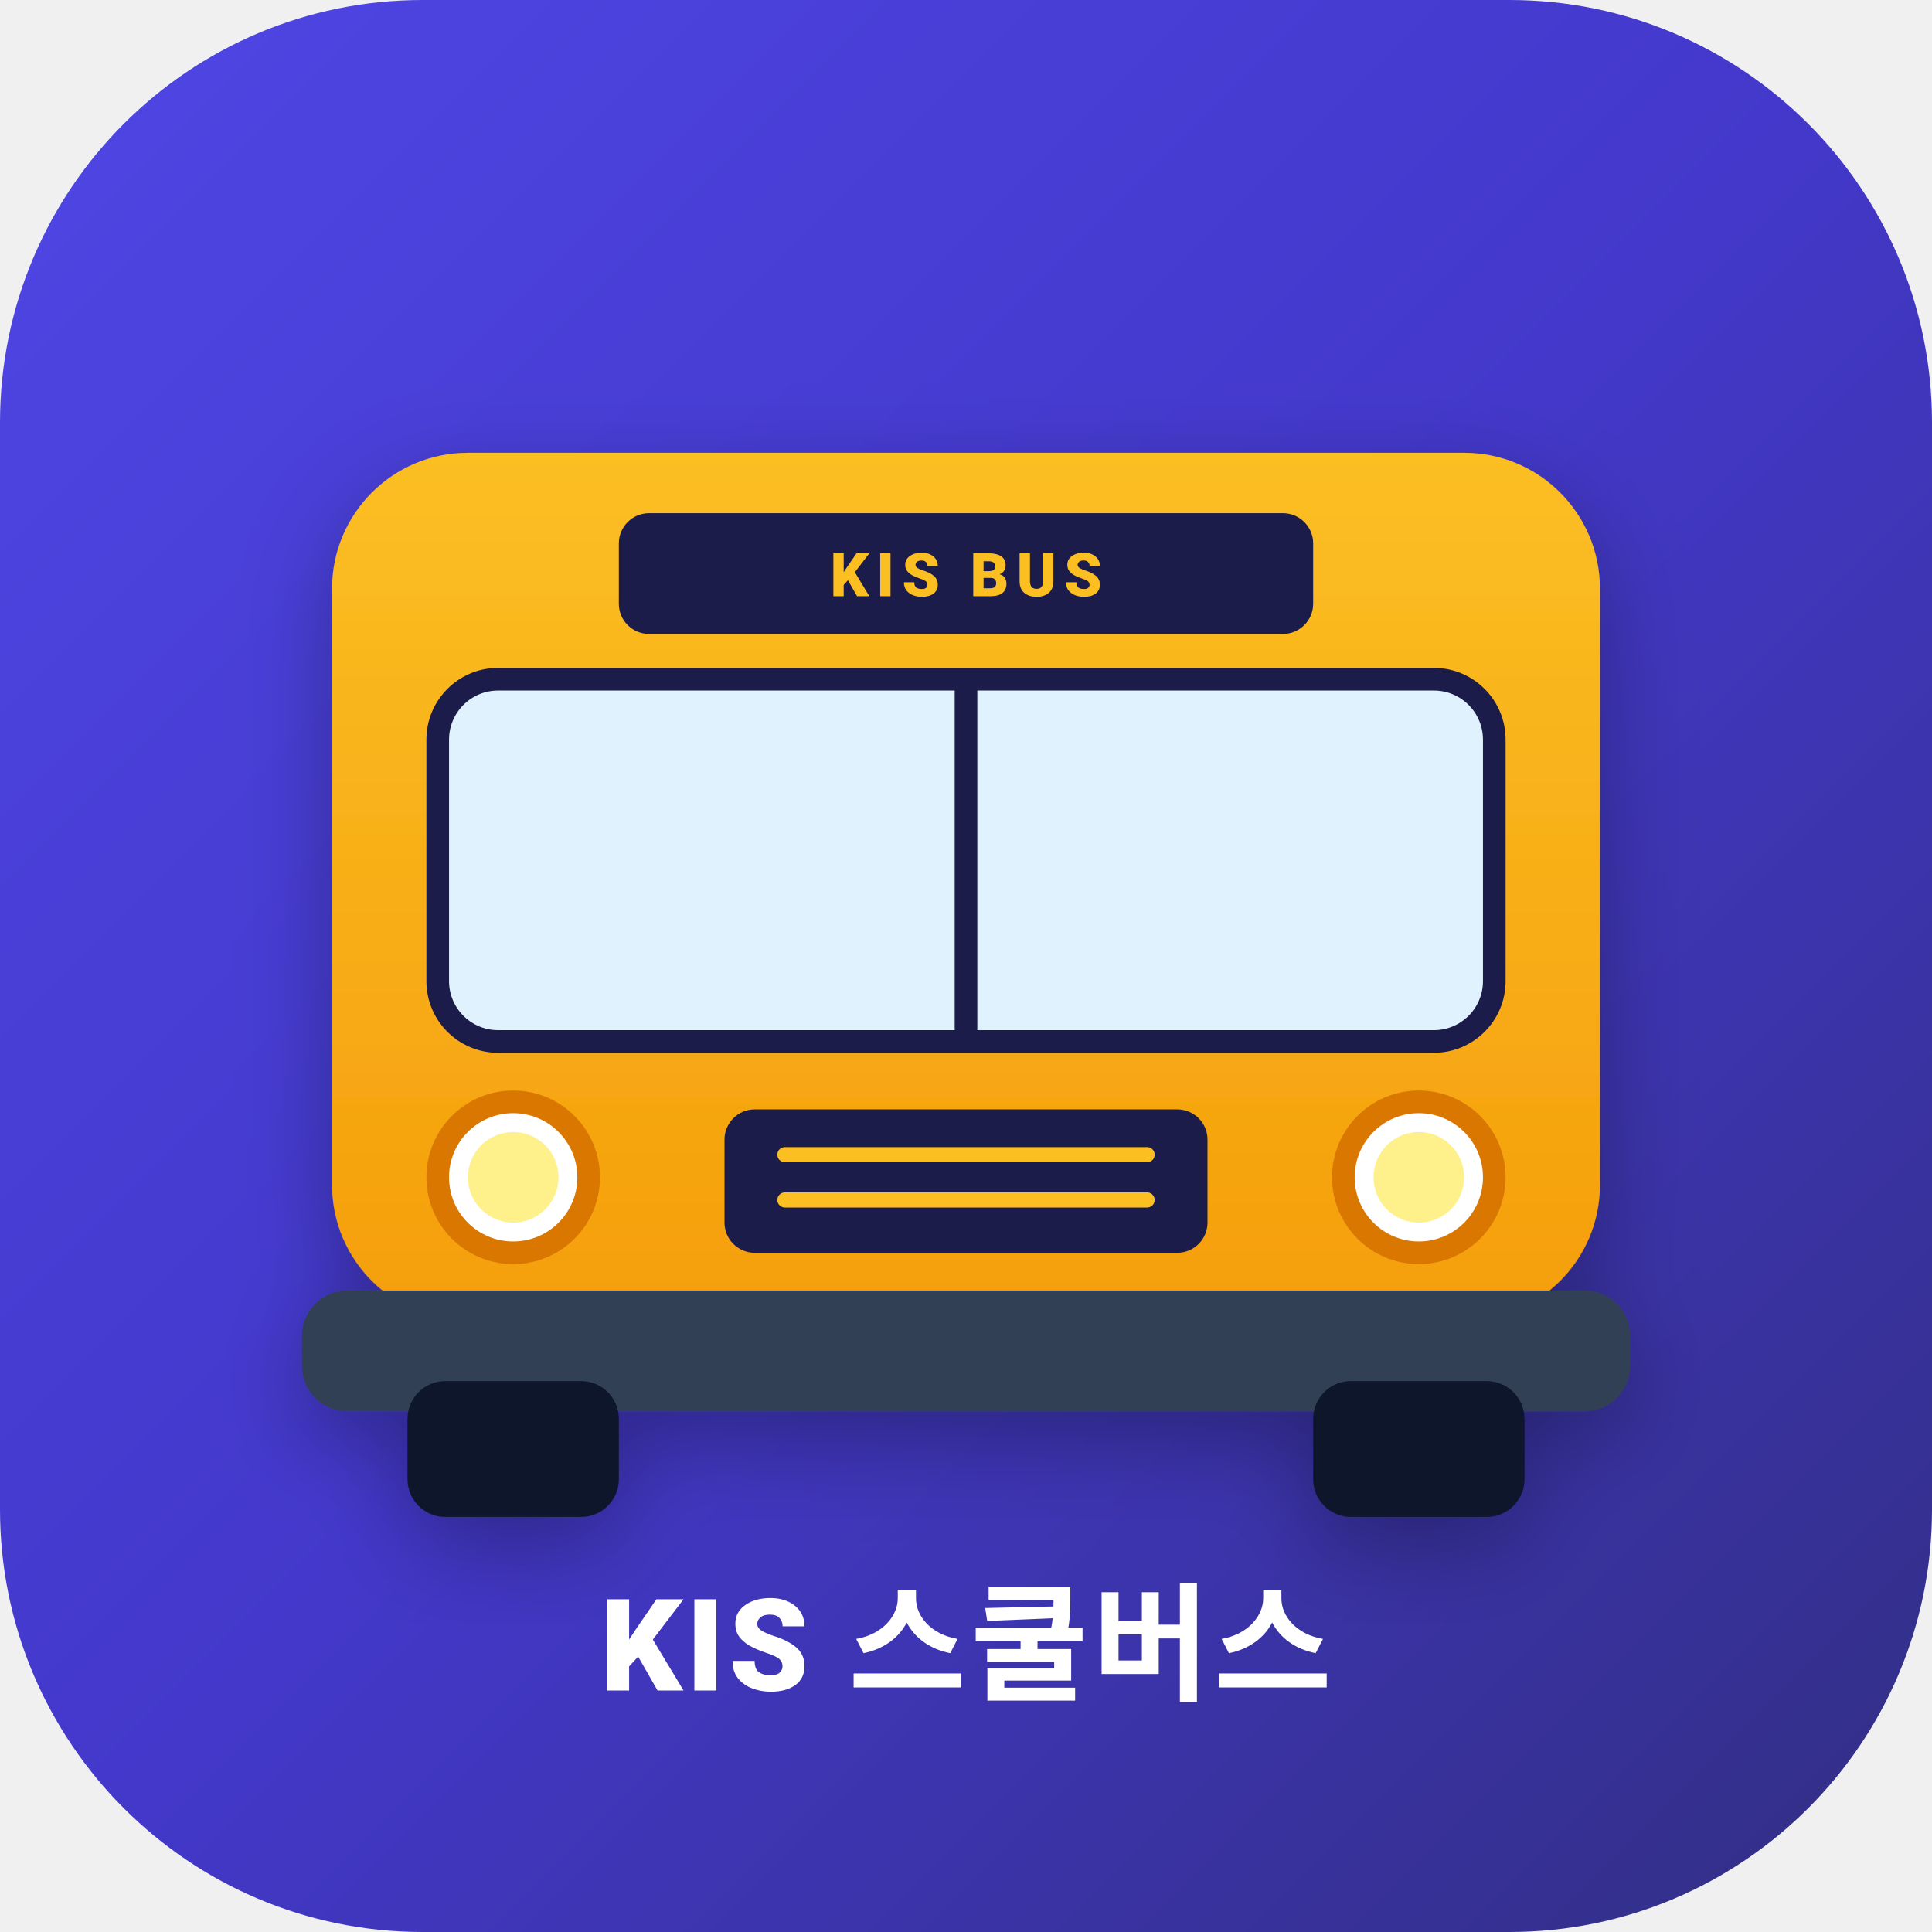
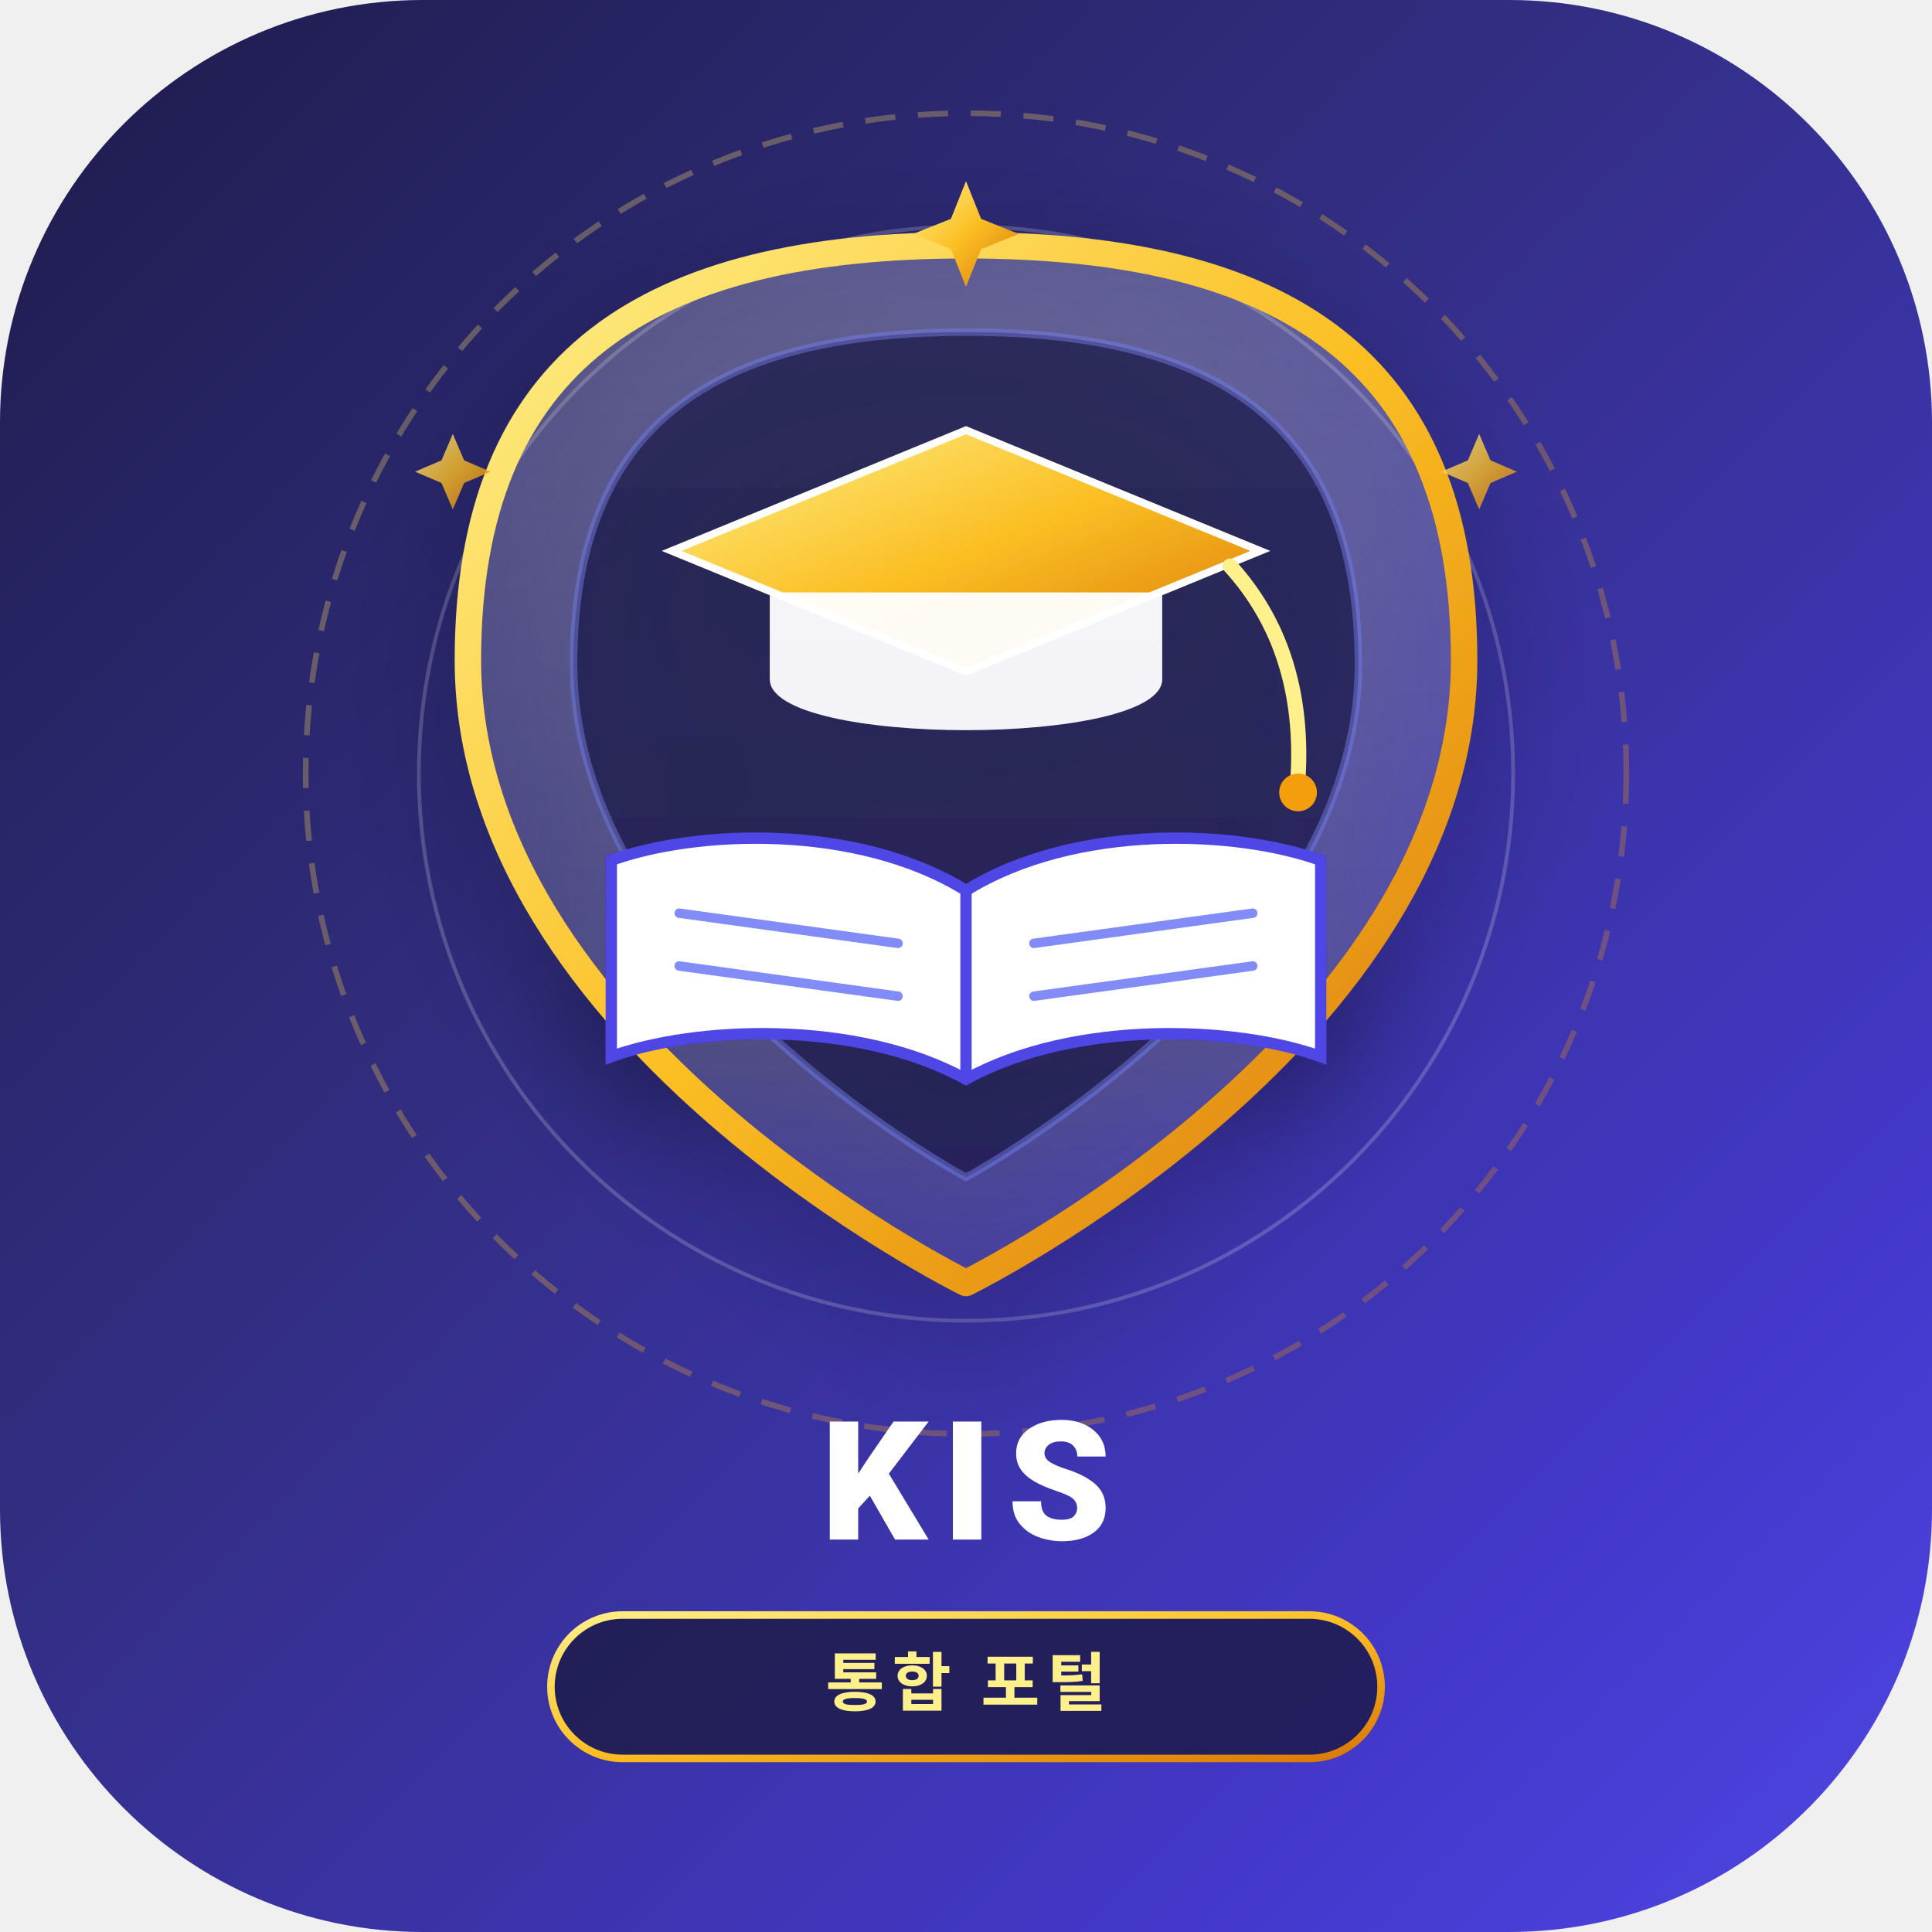
<svg xmlns="http://www.w3.org/2000/svg" viewBox="0 0 512 512" width="512" height="512">
  <defs>
    <linearGradient id="bgGrad" x1="0%" y1="0%" x2="100%" y2="100%">
-       <stop offset="0%" stop-color="#4f46e5" />
-       <stop offset="50%" stop-color="#4338ca" />
-       <stop offset="100%" stop-color="#312e81" />
+       <stop offset="0%" stop-color="#1e1b4b" />
+       <stop offset="40%" stop-color="#312e81" />
+       <stop offset="80%" stop-color="#4338ca" />
+       <stop offset="100%" stop-color="#4f46e5" />
    </linearGradient>
-     <linearGradient id="busGrad" x1="0%" y1="0%" x2="0%" y2="100%">
-       <stop offset="0%" stop-color="#fbbf24" />
-       <stop offset="100%" stop-color="#f59e0b" />
+     <linearGradient id="goldGrad" x1="0%" y1="0%" x2="100%" y2="100%">
+       <stop offset="0%" stop-color="#fef08a" />
+       <stop offset="50%" stop-color="#fbbf24" />
+       <stop offset="100%" stop-color="#d97706" />
    </linearGradient>
-     <filter id="shadow" x="-10%" y="-10%" width="120%" height="120%">
-       <feDropShadow dx="0" dy="8" stdDeviation="12" flood-color="#000000" flood-opacity="0.3" />
+     <linearGradient id="portalGrad" x1="0%" y1="0%" x2="0%" y2="100%">
+       <stop offset="0%" stop-color="#ffffff" stop-opacity="0.2" />
+       <stop offset="100%" stop-color="#ffffff" stop-opacity="0.04" />
+     </linearGradient>
+     <filter id="shadow" x="-20%" y="-20%" width="140%" height="140%">
+       <feDropShadow dx="0" dy="10" stdDeviation="16" flood-color="#000000" flood-opacity="0.45" />
    </filter>
  </defs>
  <rect width="512" height="512" rx="112" fill="url(#bgGrad)" />
-   <g filter="url(#shadow)" transform="translate(64, 88)">
-     <rect x="24" y="32" width="336" height="230" rx="36" fill="url(#busGrad)" />
-     <rect x="100" y="48" width="184" height="32" rx="8" fill="#1e1b4b" />
-     <text x="192" y="70" font-family="-apple-system, BlinkMacSystemFont, 'Segoe UI', Roboto, sans-serif" font-weight="900" font-size="16" fill="#fbbf24" text-anchor="middle" letter-spacing="2">KIS BUS</text>
-     <rect x="52" y="92" width="280" height="96" rx="16" fill="#e0f2fe" stroke="#1e1b4b" stroke-width="6" />
-     <line x1="192" y1="92" x2="192" y2="188" stroke="#1e1b4b" stroke-width="6" />
-     <circle cx="72" cy="224" r="20" fill="#ffffff" stroke="#d97706" stroke-width="6" />
-     <circle cx="72" cy="224" r="12" fill="#fef08a" />
-     <circle cx="312" cy="224" r="20" fill="#ffffff" stroke="#d97706" stroke-width="6" />
-     <circle cx="312" cy="224" r="12" fill="#fef08a" />
-     <rect x="128" y="206" width="128" height="38" rx="8" fill="#1e1b4b" />
-     <line x1="144" y1="218" x2="240" y2="218" stroke="#fbbf24" stroke-width="4" stroke-linecap="round" />
-     <line x1="144" y1="230" x2="240" y2="230" stroke="#fbbf24" stroke-width="4" stroke-linecap="round" />
-     <rect x="16" y="254" width="352" height="32" rx="12" fill="#334155" />
-     <rect x="44" y="278" width="56" height="36" rx="10" fill="#0f172a" />
-     <rect x="284" y="278" width="56" height="36" rx="10" fill="#0f172a" />
+   <circle cx="256" cy="205" r="175" fill="none" stroke="url(#goldGrad)" stroke-width="1.5" opacity="0.3" stroke-dasharray="8 6" />
+   <circle cx="256" cy="205" r="145" fill="none" stroke="#ffffff" stroke-width="1" opacity="0.2" />
+   <g filter="url(#shadow)">
+     <path d="M 256 65               C 340 65, 388 95, 388 175               C 388 275, 256 340, 256 340               C 256 340, 124 275, 124 175               C 124 95, 172 65, 256 65 Z" fill="url(#portalGrad)" stroke="url(#goldGrad)" stroke-width="7" stroke-linejoin="round" />
+     <path d="M 256 88               C 322 88, 360 112, 360 176               C 360 256, 256 312, 256 312               C 256 312, 152 256, 152 176               C 152 112, 190 88, 256 88 Z" fill="#1e1b4b" fill-opacity="0.7" stroke="#818cf8" stroke-width="2" stroke-opacity="0.4" />
+     <polygon points="256,114 334,146 256,178 178,146" fill="url(#goldGrad)" stroke="#ffffff" stroke-width="2" />
+     <path d="M 204 157 L 204 180 C 204 198, 308 198, 308 180 L 308 157 Z" fill="#ffffff" fill-opacity="0.95" />
+     <path d="M 326 150 Q 346 172 344 206" fill="none" stroke="#fef08a" stroke-width="4" stroke-linecap="round" />
+     <circle cx="344" cy="210" r="5" fill="#f59e0b" />
+     <path d="M 256 236               C 285 218, 328 220, 350 228               L 350 280               C 328 272, 285 270, 256 286               C 227 270, 184 272, 162 280               L 162 228               C 184 220, 227 218, 256 236 Z" fill="#ffffff" stroke="#4f46e5" stroke-width="3" />
+     <line x1="256" y1="236" x2="256" y2="286" stroke="#4f46e5" stroke-width="3" />
+     <line x1="180" y1="242" x2="238" y2="250" stroke="#818cf8" stroke-width="2.5" stroke-linecap="round" />
+     <line x1="180" y1="256" x2="238" y2="264" stroke="#818cf8" stroke-width="2.5" stroke-linecap="round" />
+     <line x1="274" y1="250" x2="332" y2="242" stroke="#818cf8" stroke-width="2.5" stroke-linecap="round" />
+     <line x1="274" y1="264" x2="332" y2="256" stroke="#818cf8" stroke-width="2.5" stroke-linecap="round" />
  </g>
-   <text x="256" y="448" font-family="-apple-system, BlinkMacSystemFont, 'Segoe UI', Roboto, sans-serif" font-weight="900" font-size="34" fill="#ffffff" text-anchor="middle" letter-spacing="1">KIS 스쿨버스</text>
+   <polygon points="256,48 260,58 270,62 260,66 256,76 252,66 242,62 252,58" fill="url(#goldGrad)" />
+   <polygon points="120,115 123,122 130,125 123,128 120,135 117,128 110,125 117,122" fill="url(#goldGrad)" opacity="0.8" />
+   <polygon points="392,115 395,122 402,125 395,128 392,135 389,128 382,125 389,122" fill="url(#goldGrad)" opacity="0.8" />
+   <text x="256" y="408" font-family="-apple-system, BlinkMacSystemFont, 'Segoe UI', Roboto, 'Noto Sans KR', sans-serif" font-weight="900" font-size="44" fill="#ffffff" text-anchor="middle" letter-spacing="4">
+     KIS
+   </text>
+   <g transform="translate(146, 428)">
+     <rect x="0" y="0" width="220" height="38" rx="19" fill="#1e1b4b" fill-opacity="0.85" stroke="url(#goldGrad)" stroke-width="2" />
+     <text x="110" y="24" font-family="-apple-system, BlinkMacSystemFont, 'Segoe UI', Roboto, 'Noto Sans KR', sans-serif" font-weight="800" font-size="17" fill="#fef08a" text-anchor="middle" letter-spacing="2">
+       통합 포털
+     </text>
+   </g>
</svg>
